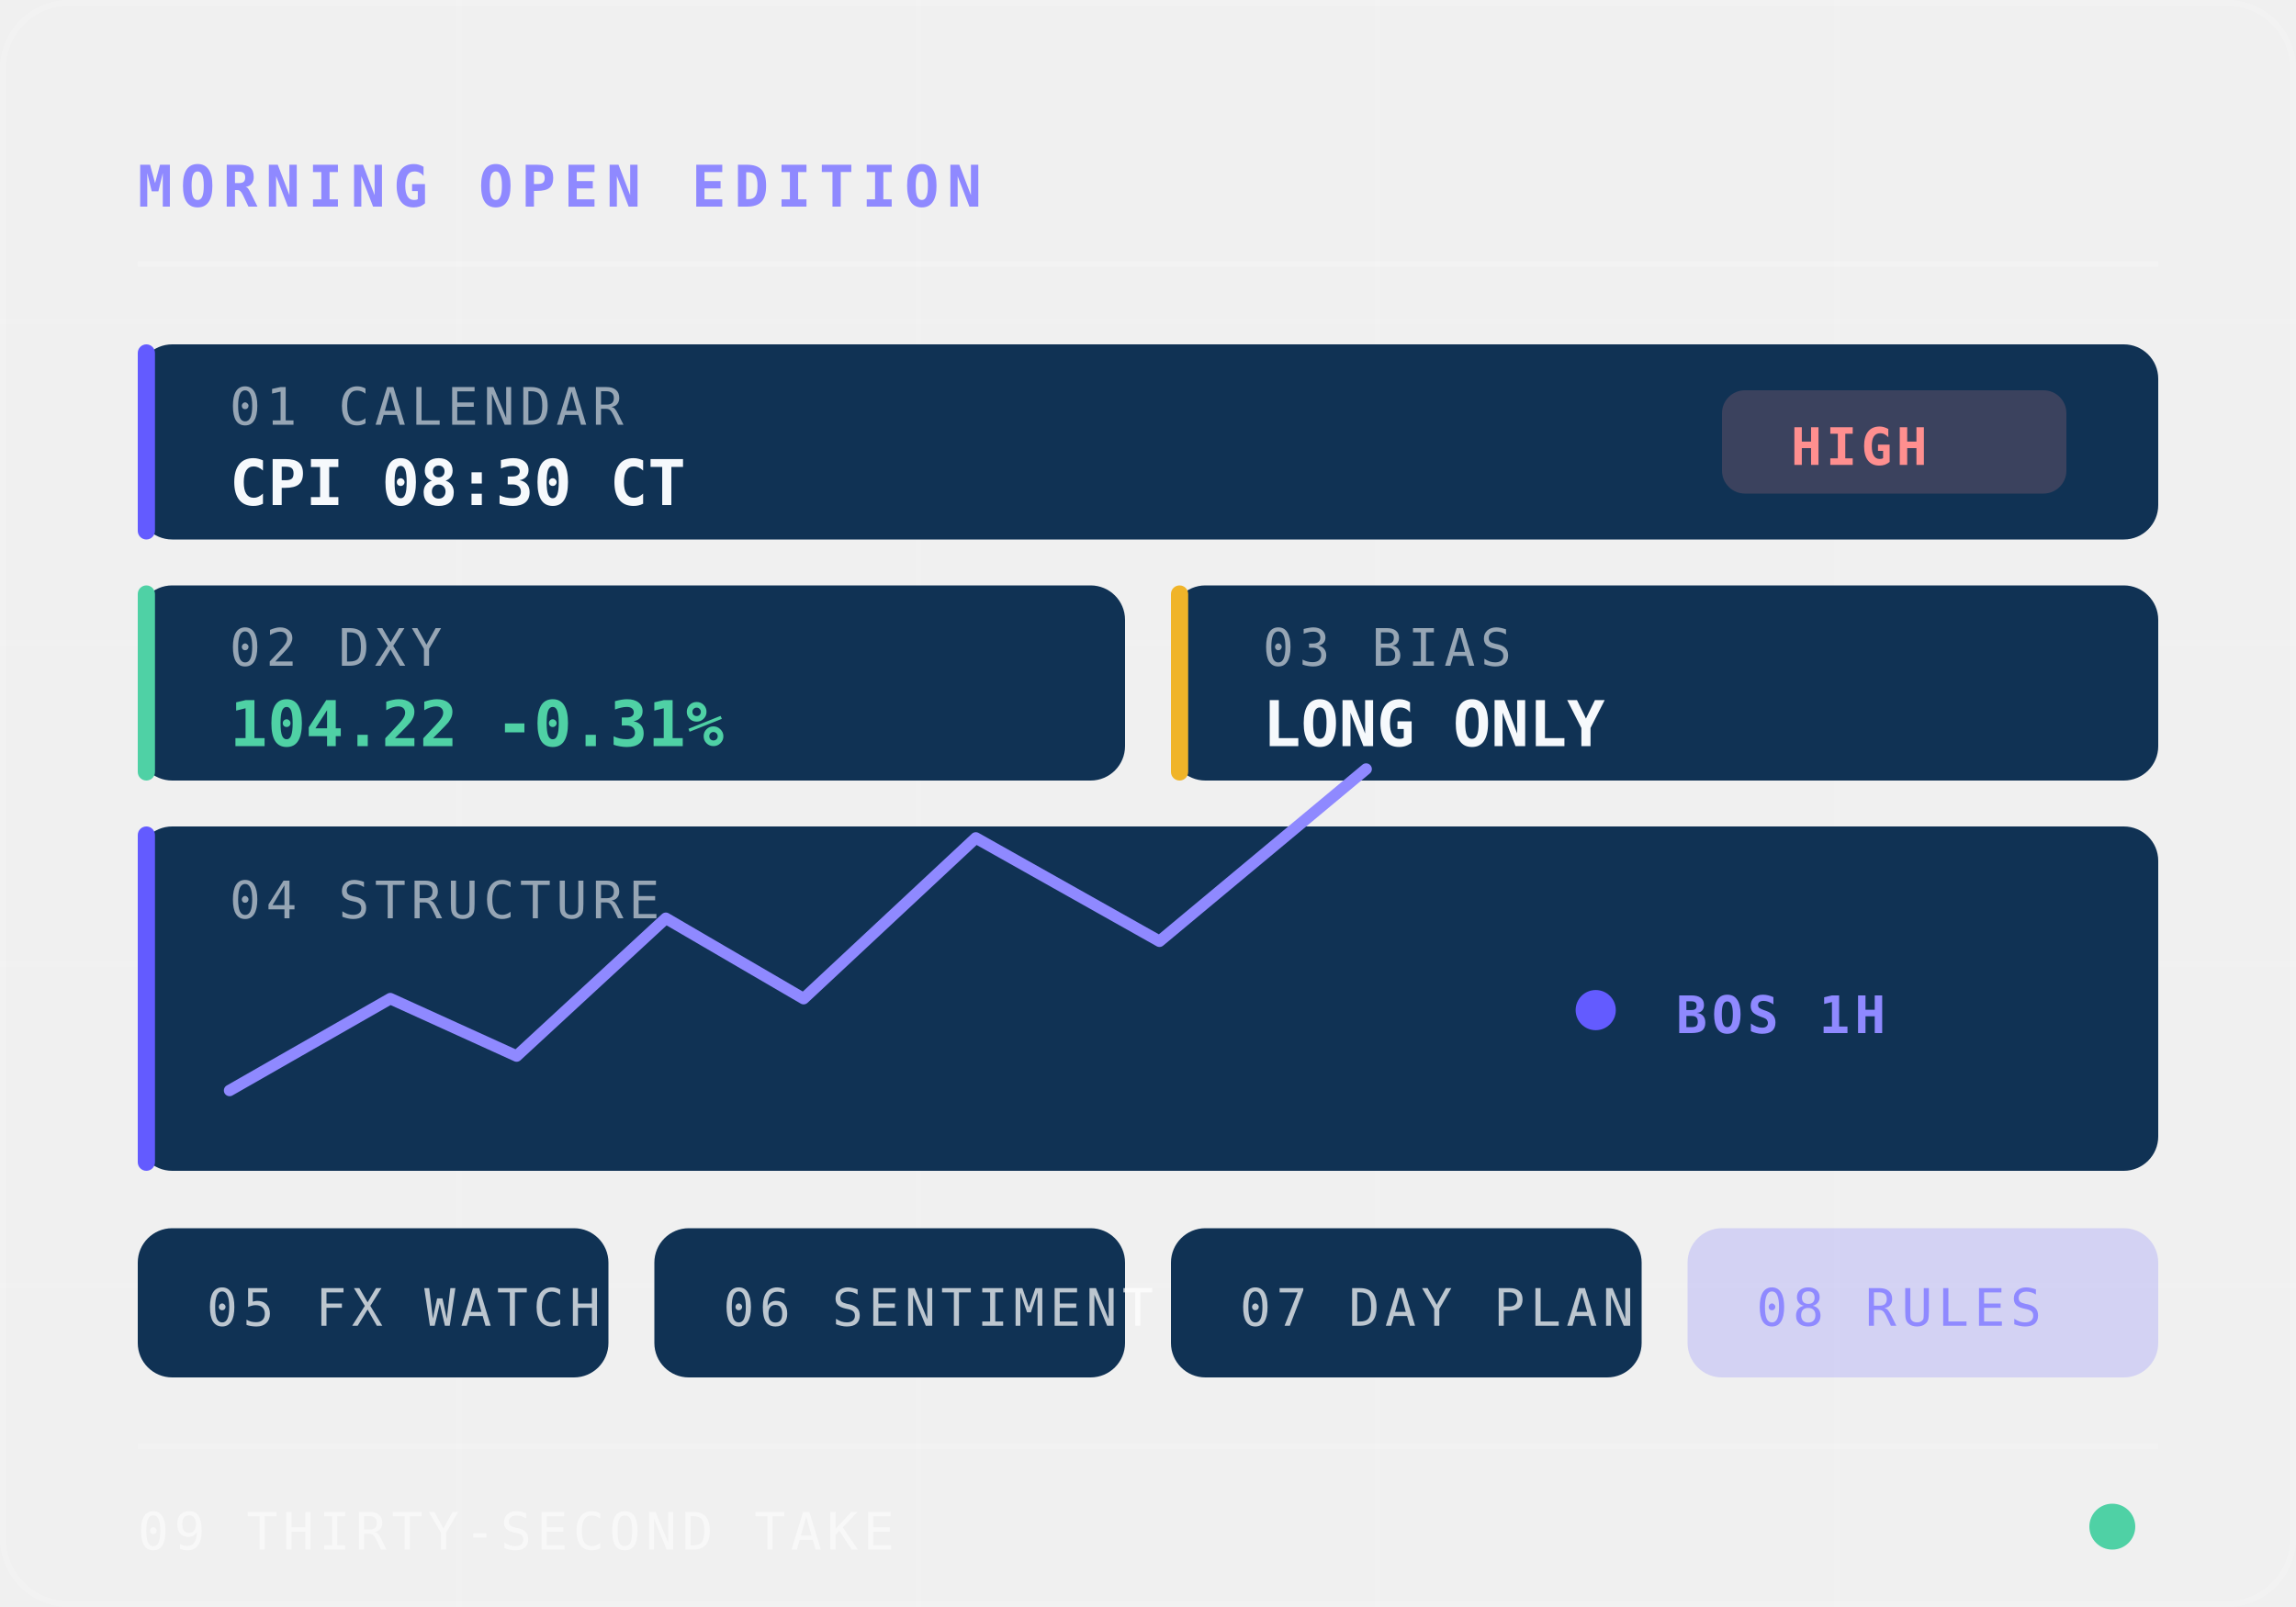
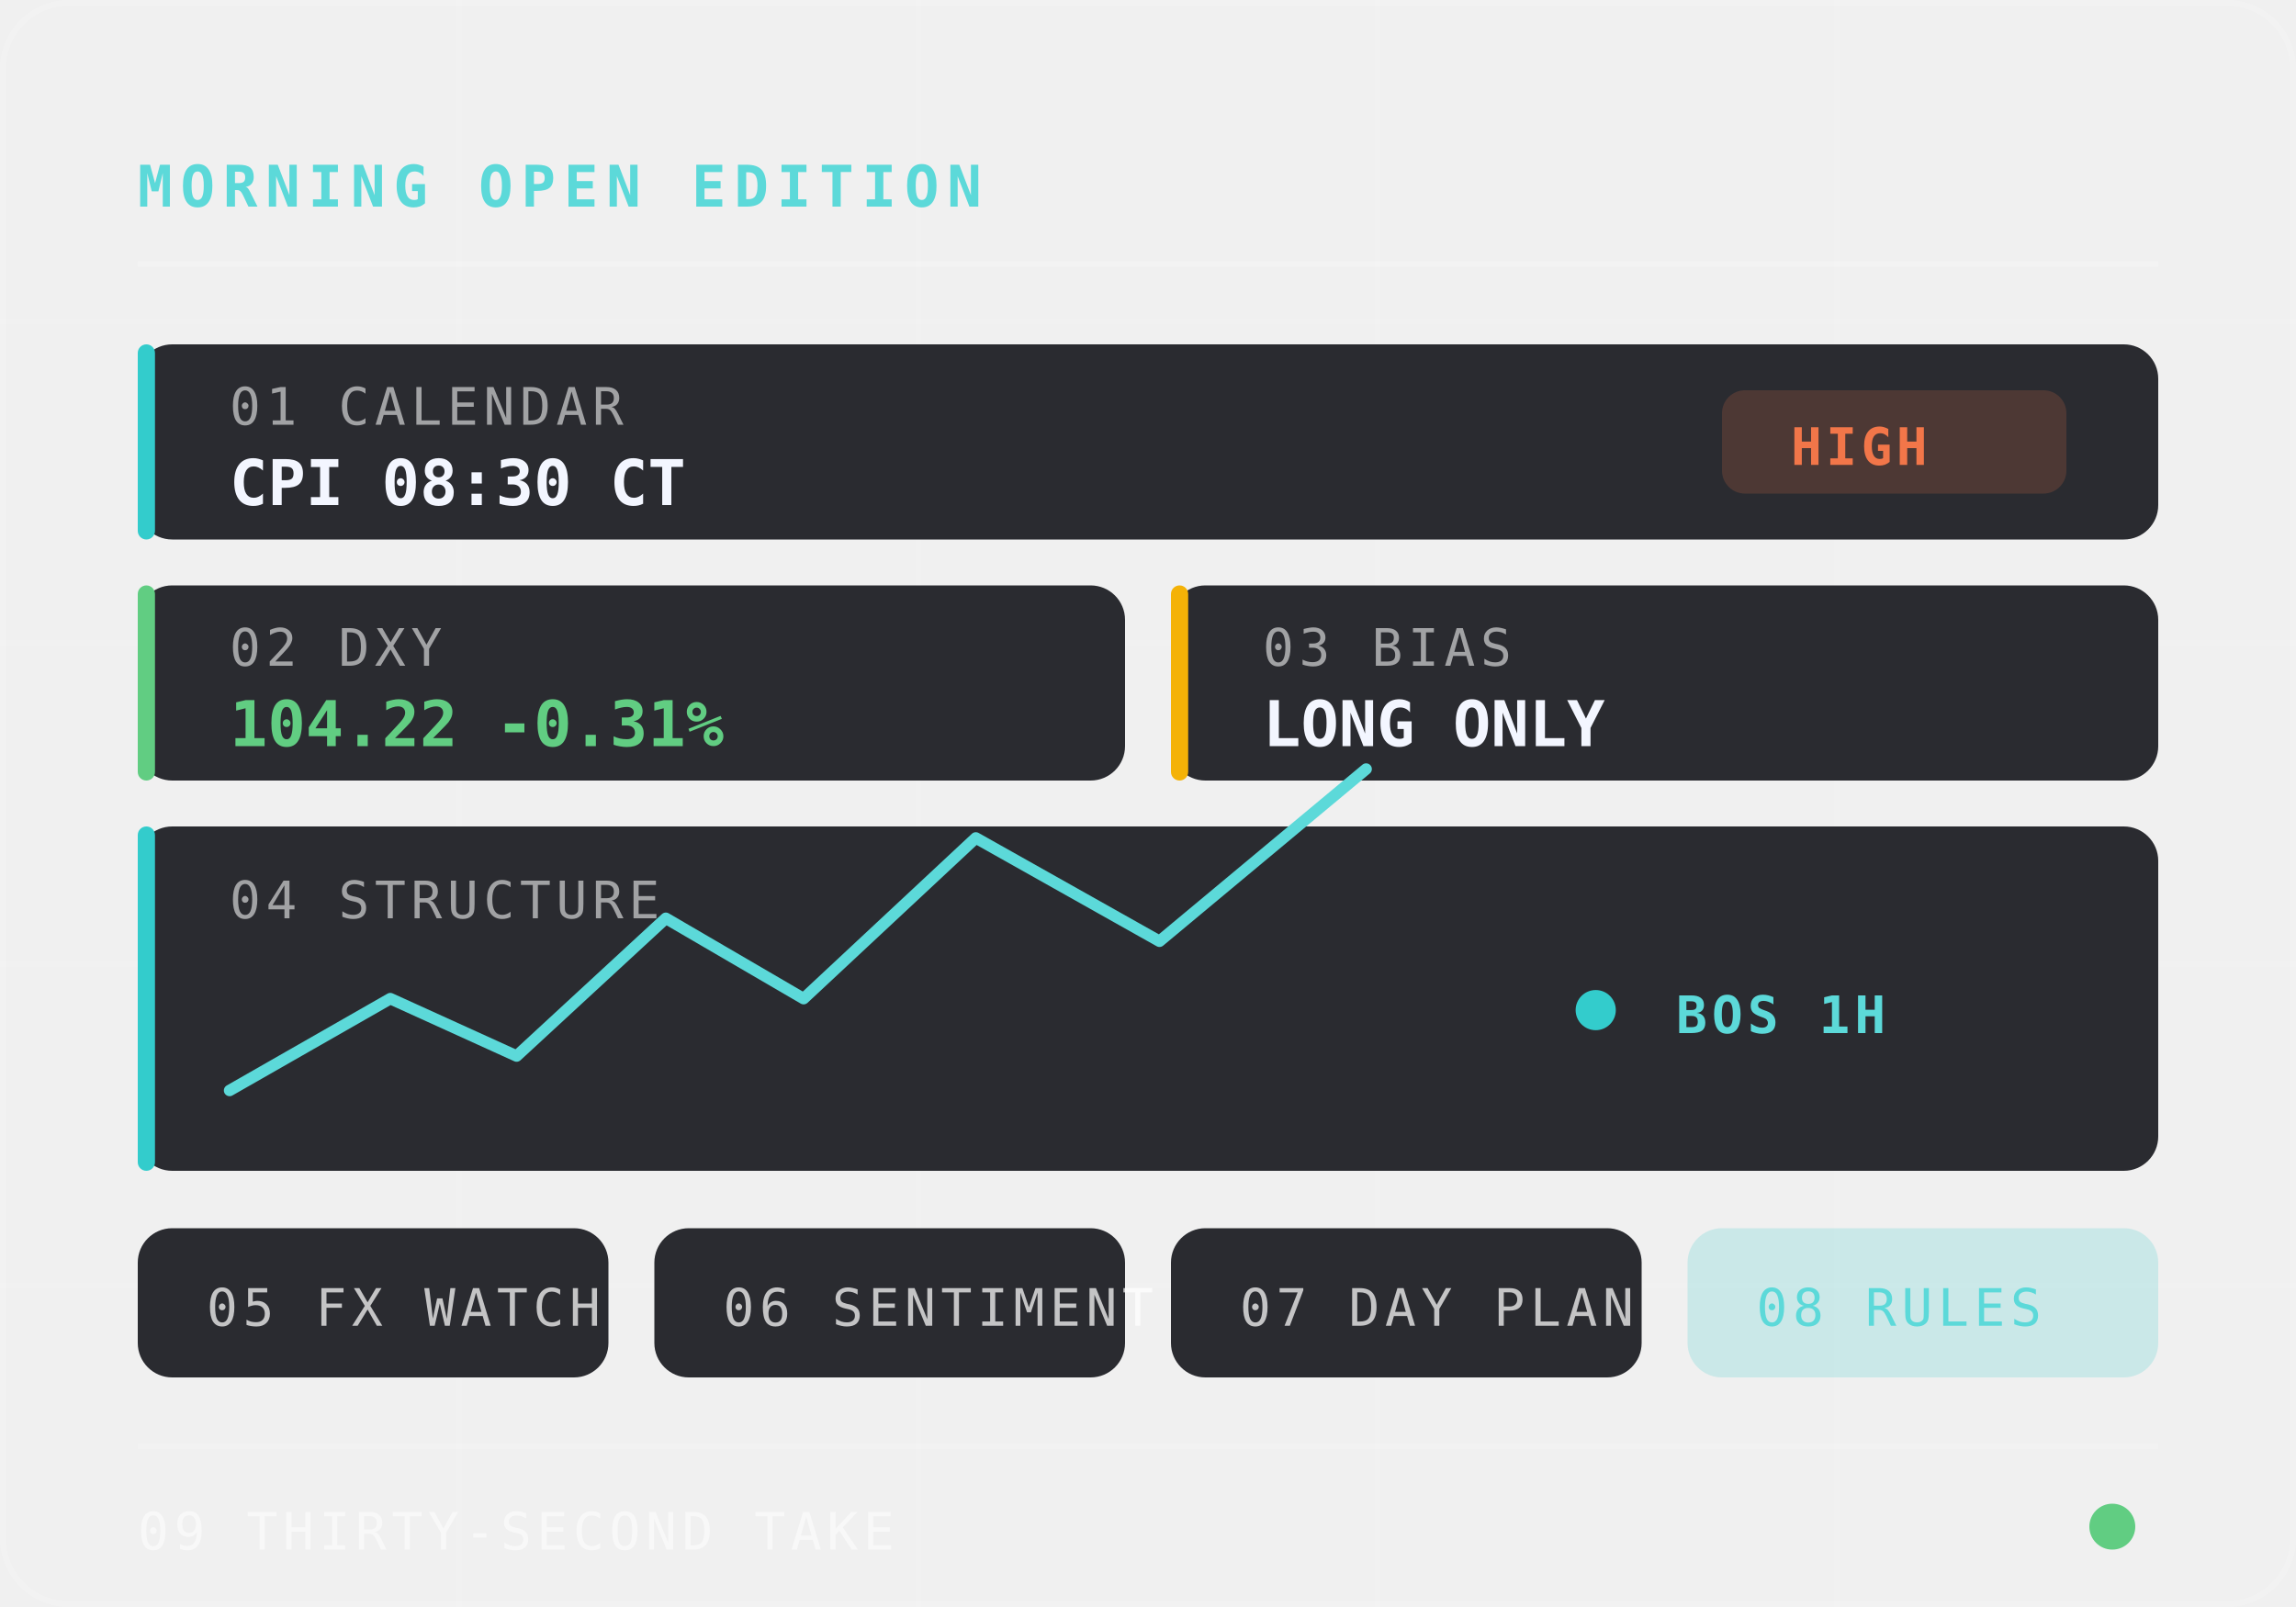
<svg xmlns="http://www.w3.org/2000/svg" viewBox="0 0 400 280" width="400" height="280" role="img">
  <g stroke="#ffffff" stroke-opacity="0.06" stroke-width="1">
    <path d="M0 56h400M0 112h400M0 168h400M0 224h400" />
    <path d="M80 0v280M160 0v280M240 0v280M320 0v280" />
  </g>
-   <text x="24" y="36" font-family="ui-monospace, monospace" font-size="10" font-weight="600" fill="#8f89ff" letter-spacing="1.4">MORNING OPEN EDITION</text>
+   <text x="24" y="36" font-family="ui-monospace, monospace" font-size="10" font-weight="600" fill="#5cd9d9" letter-spacing="1.4">MORNING OPEN EDITION</text>
  <path d="M24 46h352" stroke="#ffffff" stroke-opacity="0.18" />
  <g>
-     <rect x="24" y="60" width="352" height="34" rx="6" fill="#103254" />
-     <rect x="24" y="60" width="3" height="34" rx="1.5" fill="#635bff" />
+     <rect x="24" y="60" width="352" height="34" rx="6" fill="#2a2b30" />
+     <rect x="24" y="60" width="3" height="34" rx="1.5" fill="#33cccc" />
    <text x="40" y="74" font-family="ui-monospace, monospace" font-size="9" fill="#ffffff" fill-opacity="0.56" letter-spacing="0.9">01 CALENDAR</text>
-     <text x="40" y="88" font-family="ui-monospace, monospace" font-size="11" font-weight="600" fill="#f6f9fc">CPI 08:30 CT</text>
-     <rect x="300" y="68" width="60" height="18" rx="4" fill="#ff8f8f" fill-opacity="0.18" />
-     <text x="312" y="81" font-family="ui-monospace, monospace" font-size="9" font-weight="700" fill="#ff8f8f" letter-spacing="0.7">HIGH</text>
+     <text x="40" y="88" font-family="ui-monospace, monospace" font-size="11" font-weight="600" fill="#f3f6ff">CPI 08:30 CT</text>
+     <rect x="300" y="68" width="60" height="18" rx="4" fill="#f27649" fill-opacity="0.18" />
+     <text x="312" y="81" font-family="ui-monospace, monospace" font-size="9" font-weight="700" fill="#f27649" letter-spacing="0.7">HIGH</text>
  </g>
  <g>
-     <rect x="24" y="102" width="172" height="34" rx="6" fill="#103254" />
-     <rect x="24" y="102" width="3" height="34" rx="1.5" fill="#4fd1a5" />
+     <rect x="24" y="102" width="172" height="34" rx="6" fill="#2a2b30" />
+     <rect x="24" y="102" width="3" height="34" rx="1.5" fill="#61cd82" />
    <text x="40" y="116" font-family="ui-monospace, monospace" font-size="9" fill="#ffffff" fill-opacity="0.56" letter-spacing="0.9">02 DXY</text>
-     <text x="40" y="130" font-family="ui-monospace, monospace" font-size="11" font-weight="600" fill="#4fd1a5">104.22 -0.31%</text>
+     <text x="40" y="130" font-family="ui-monospace, monospace" font-size="11" font-weight="600" fill="#61cd82">104.22 -0.31%</text>
  </g>
  <g>
-     <rect x="204" y="102" width="172" height="34" rx="6" fill="#103254" />
-     <rect x="204" y="102" width="3" height="34" rx="1.5" fill="#f0b429" />
+     <rect x="204" y="102" width="172" height="34" rx="6" fill="#2a2b30" />
+     <rect x="204" y="102" width="3" height="34" rx="1.5" fill="#f4b207" />
    <text x="220" y="116" font-family="ui-monospace, monospace" font-size="9" fill="#ffffff" fill-opacity="0.56" letter-spacing="0.9">03 BIAS</text>
-     <text x="220" y="130" font-family="ui-monospace, monospace" font-size="11" font-weight="600" fill="#f6f9fc">LONG ONLY</text>
+     <text x="220" y="130" font-family="ui-monospace, monospace" font-size="11" font-weight="600" fill="#f3f6ff">LONG ONLY</text>
  </g>
  <g>
-     <rect x="24" y="144" width="352" height="60" rx="6" fill="#103254" />
-     <rect x="24" y="144" width="3" height="60" rx="1.5" fill="#635bff" />
+     <rect x="24" y="144" width="352" height="60" rx="6" fill="#2a2b30" />
+     <rect x="24" y="144" width="3" height="60" rx="1.5" fill="#33cccc" />
    <text x="40" y="160" font-family="ui-monospace, monospace" font-size="9" fill="#ffffff" fill-opacity="0.56" letter-spacing="0.9">04 STRUCTURE</text>
-     <path d="M40 190l28-16 22 10 26-24 24 14 30-28 32 18 36-30" fill="none" stroke="#8f89ff" stroke-width="2" stroke-linejoin="round" stroke-linecap="round" />
-     <circle cx="278" cy="176" r="3.5" fill="#635bff" />
-     <text x="292" y="180" font-family="ui-monospace, monospace" font-size="9" font-weight="600" fill="#8f89ff" letter-spacing="0.8">BOS 1H</text>
+     <path d="M40 190l28-16 22 10 26-24 24 14 30-28 32 18 36-30" fill="none" stroke="#5cd9d9" stroke-width="2" stroke-linejoin="round" stroke-linecap="round" />
+     <circle cx="278" cy="176" r="3.5" fill="#33cccc" />
+     <text x="292" y="180" font-family="ui-monospace, monospace" font-size="9" font-weight="600" fill="#5cd9d9" letter-spacing="0.8">BOS 1H</text>
  </g>
  <g font-family="ui-monospace, monospace" font-size="9" letter-spacing="0.9">
-     <rect x="24" y="214" width="82" height="26" rx="6" fill="#103254" />
+     <rect x="24" y="214" width="82" height="26" rx="6" fill="#2a2b30" />
    <text x="36" y="231" fill="#ffffff" fill-opacity="0.72">05 FX WATCH</text>
-     <rect x="114" y="214" width="82" height="26" rx="6" fill="#103254" />
+     <rect x="114" y="214" width="82" height="26" rx="6" fill="#2a2b30" />
    <text x="126" y="231" fill="#ffffff" fill-opacity="0.72">06 SENTIMENT</text>
-     <rect x="204" y="214" width="82" height="26" rx="6" fill="#103254" />
+     <rect x="204" y="214" width="82" height="26" rx="6" fill="#2a2b30" />
    <text x="216" y="231" fill="#ffffff" fill-opacity="0.72">07 DAY PLAN</text>
-     <rect x="294" y="214" width="82" height="26" rx="6" fill="#635bff" fill-opacity="0.2" />
-     <text x="306" y="231" fill="#8f89ff">08 RULES</text>
+     <rect x="294" y="214" width="82" height="26" rx="6" fill="#33cccc" fill-opacity="0.2" />
+     <text x="306" y="231" fill="#5cd9d9">08 RULES</text>
  </g>
  <path d="M24 252h352" stroke="#ffffff" stroke-opacity="0.12" />
  <text x="24" y="270" font-family="ui-monospace, monospace" font-size="9" fill="#ffffff" fill-opacity="0.56" letter-spacing="0.9">09 THIRTY-SECOND TAKE</text>
-   <circle cx="368" cy="266" r="4" fill="#4fd1a5" />
+   <circle cx="368" cy="266" r="4" fill="#61cd82" />
  <rect x="0.5" y="0.5" width="399" height="279" rx="11.5" fill="none" stroke="#ffffff" stroke-opacity="0.16" />
</svg>
